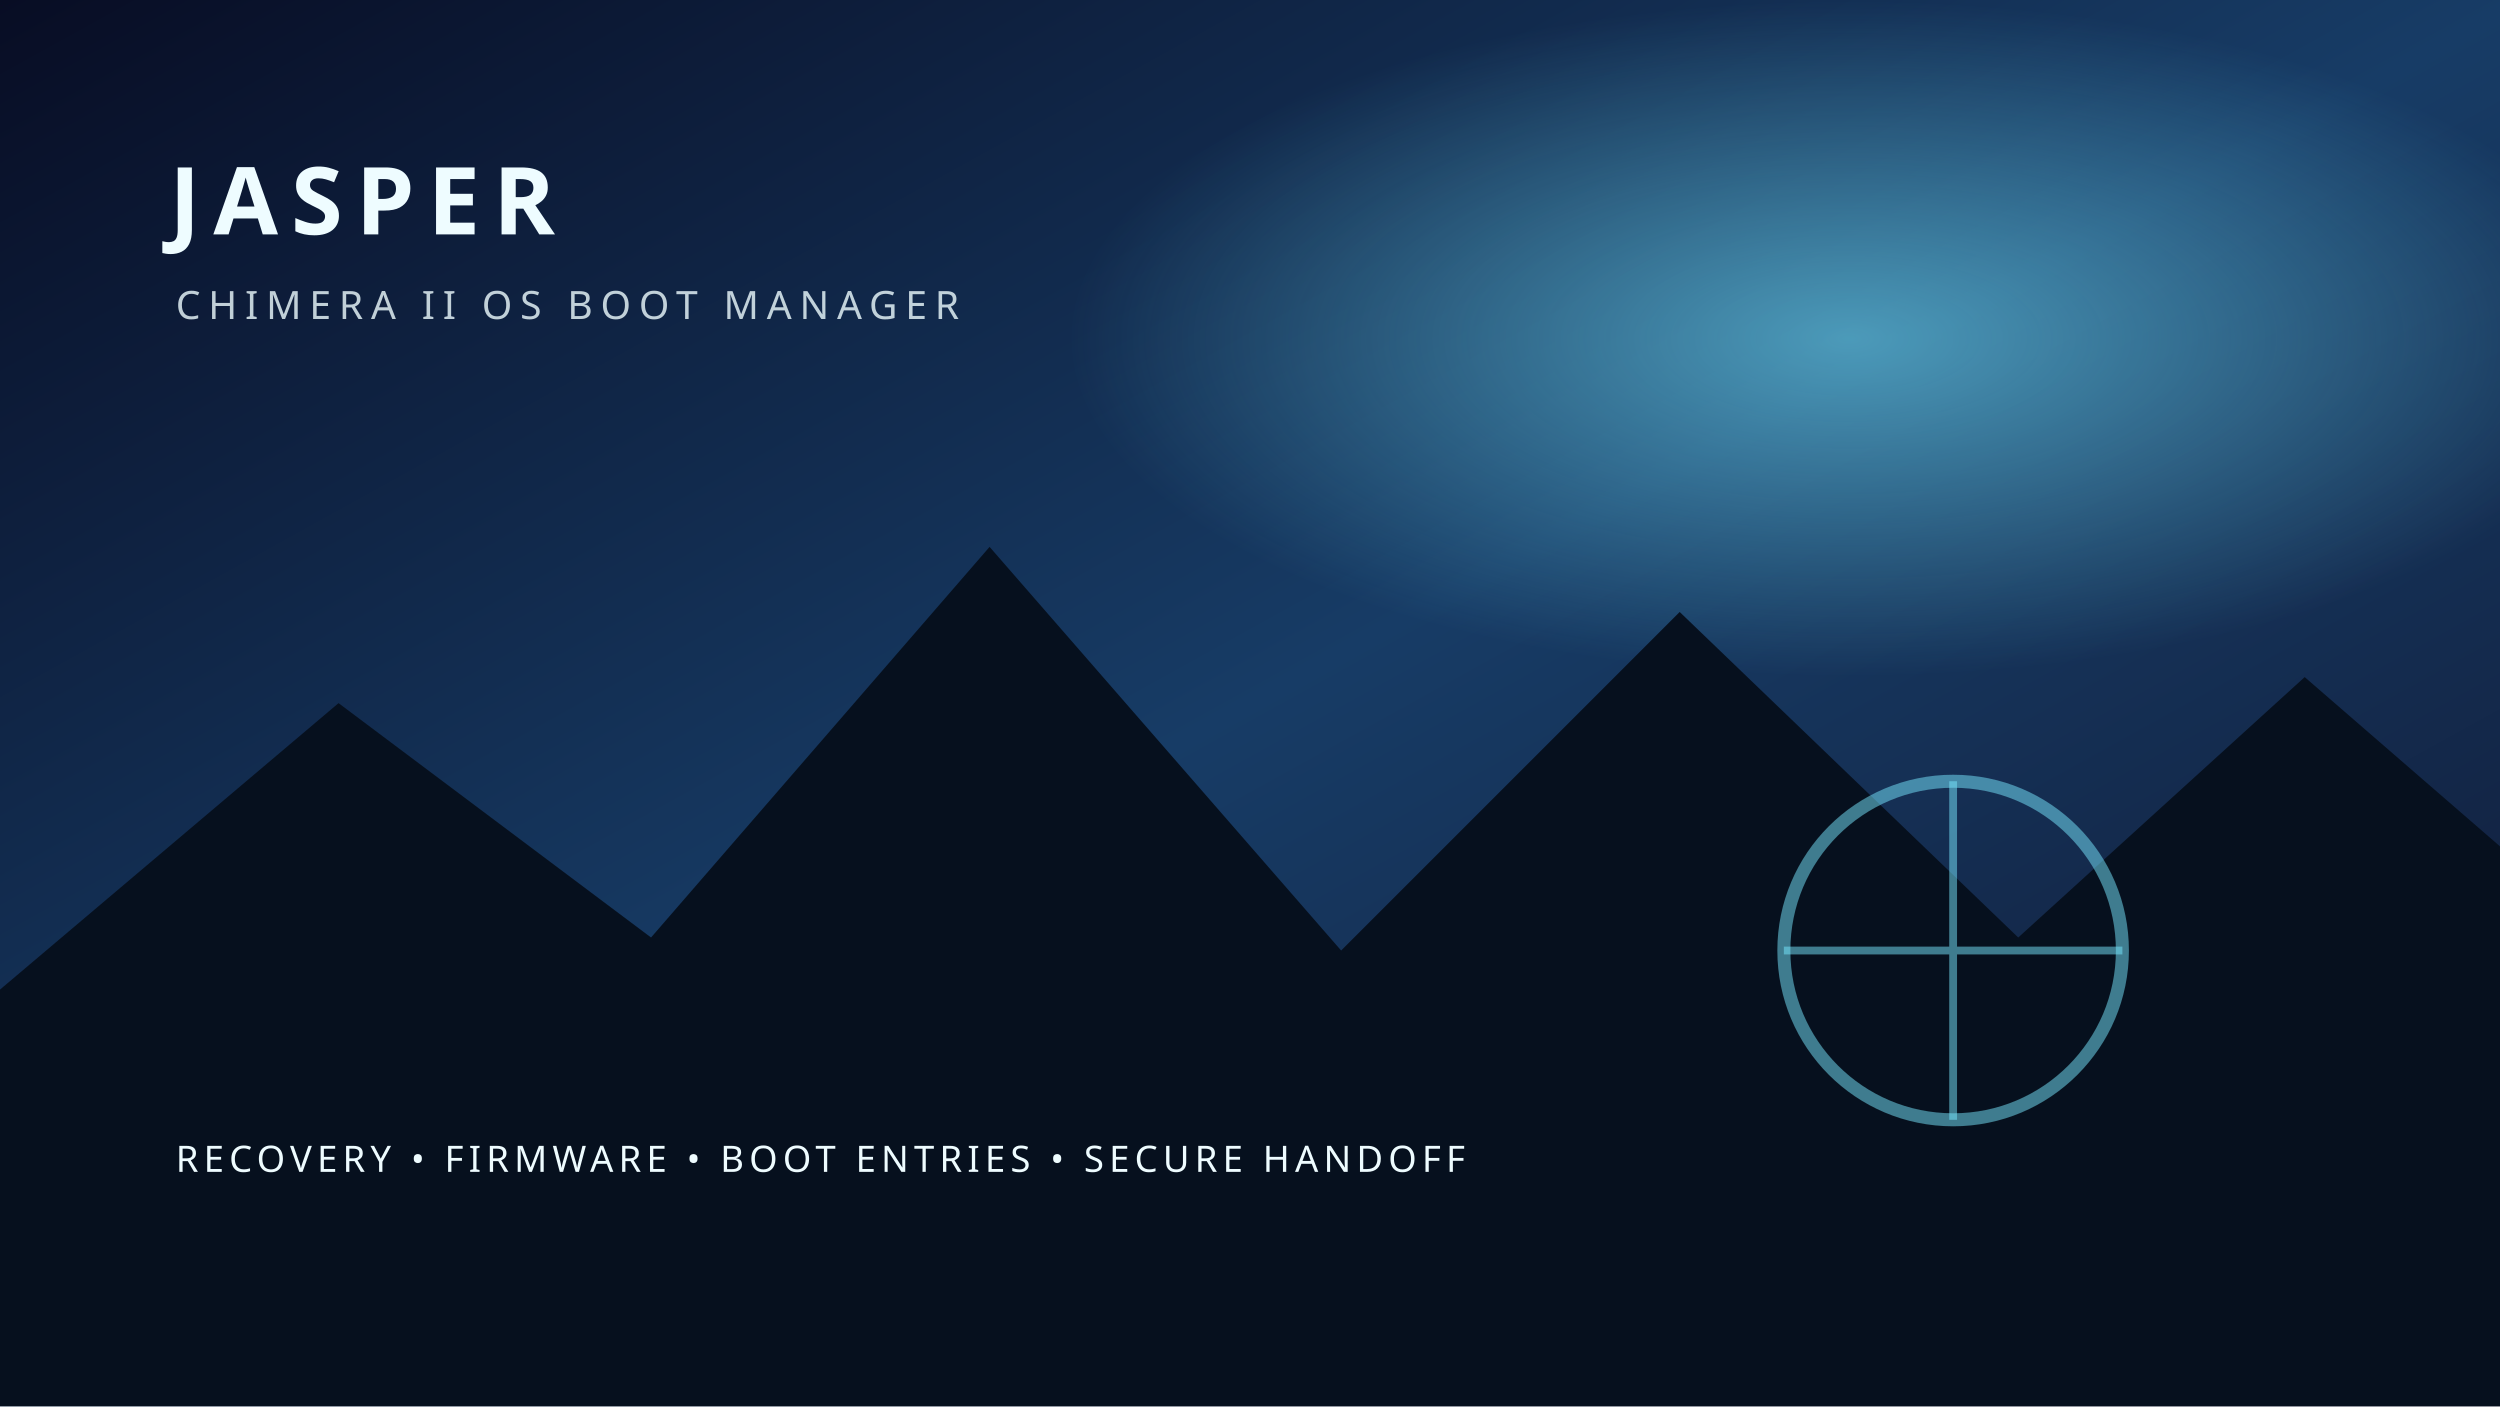
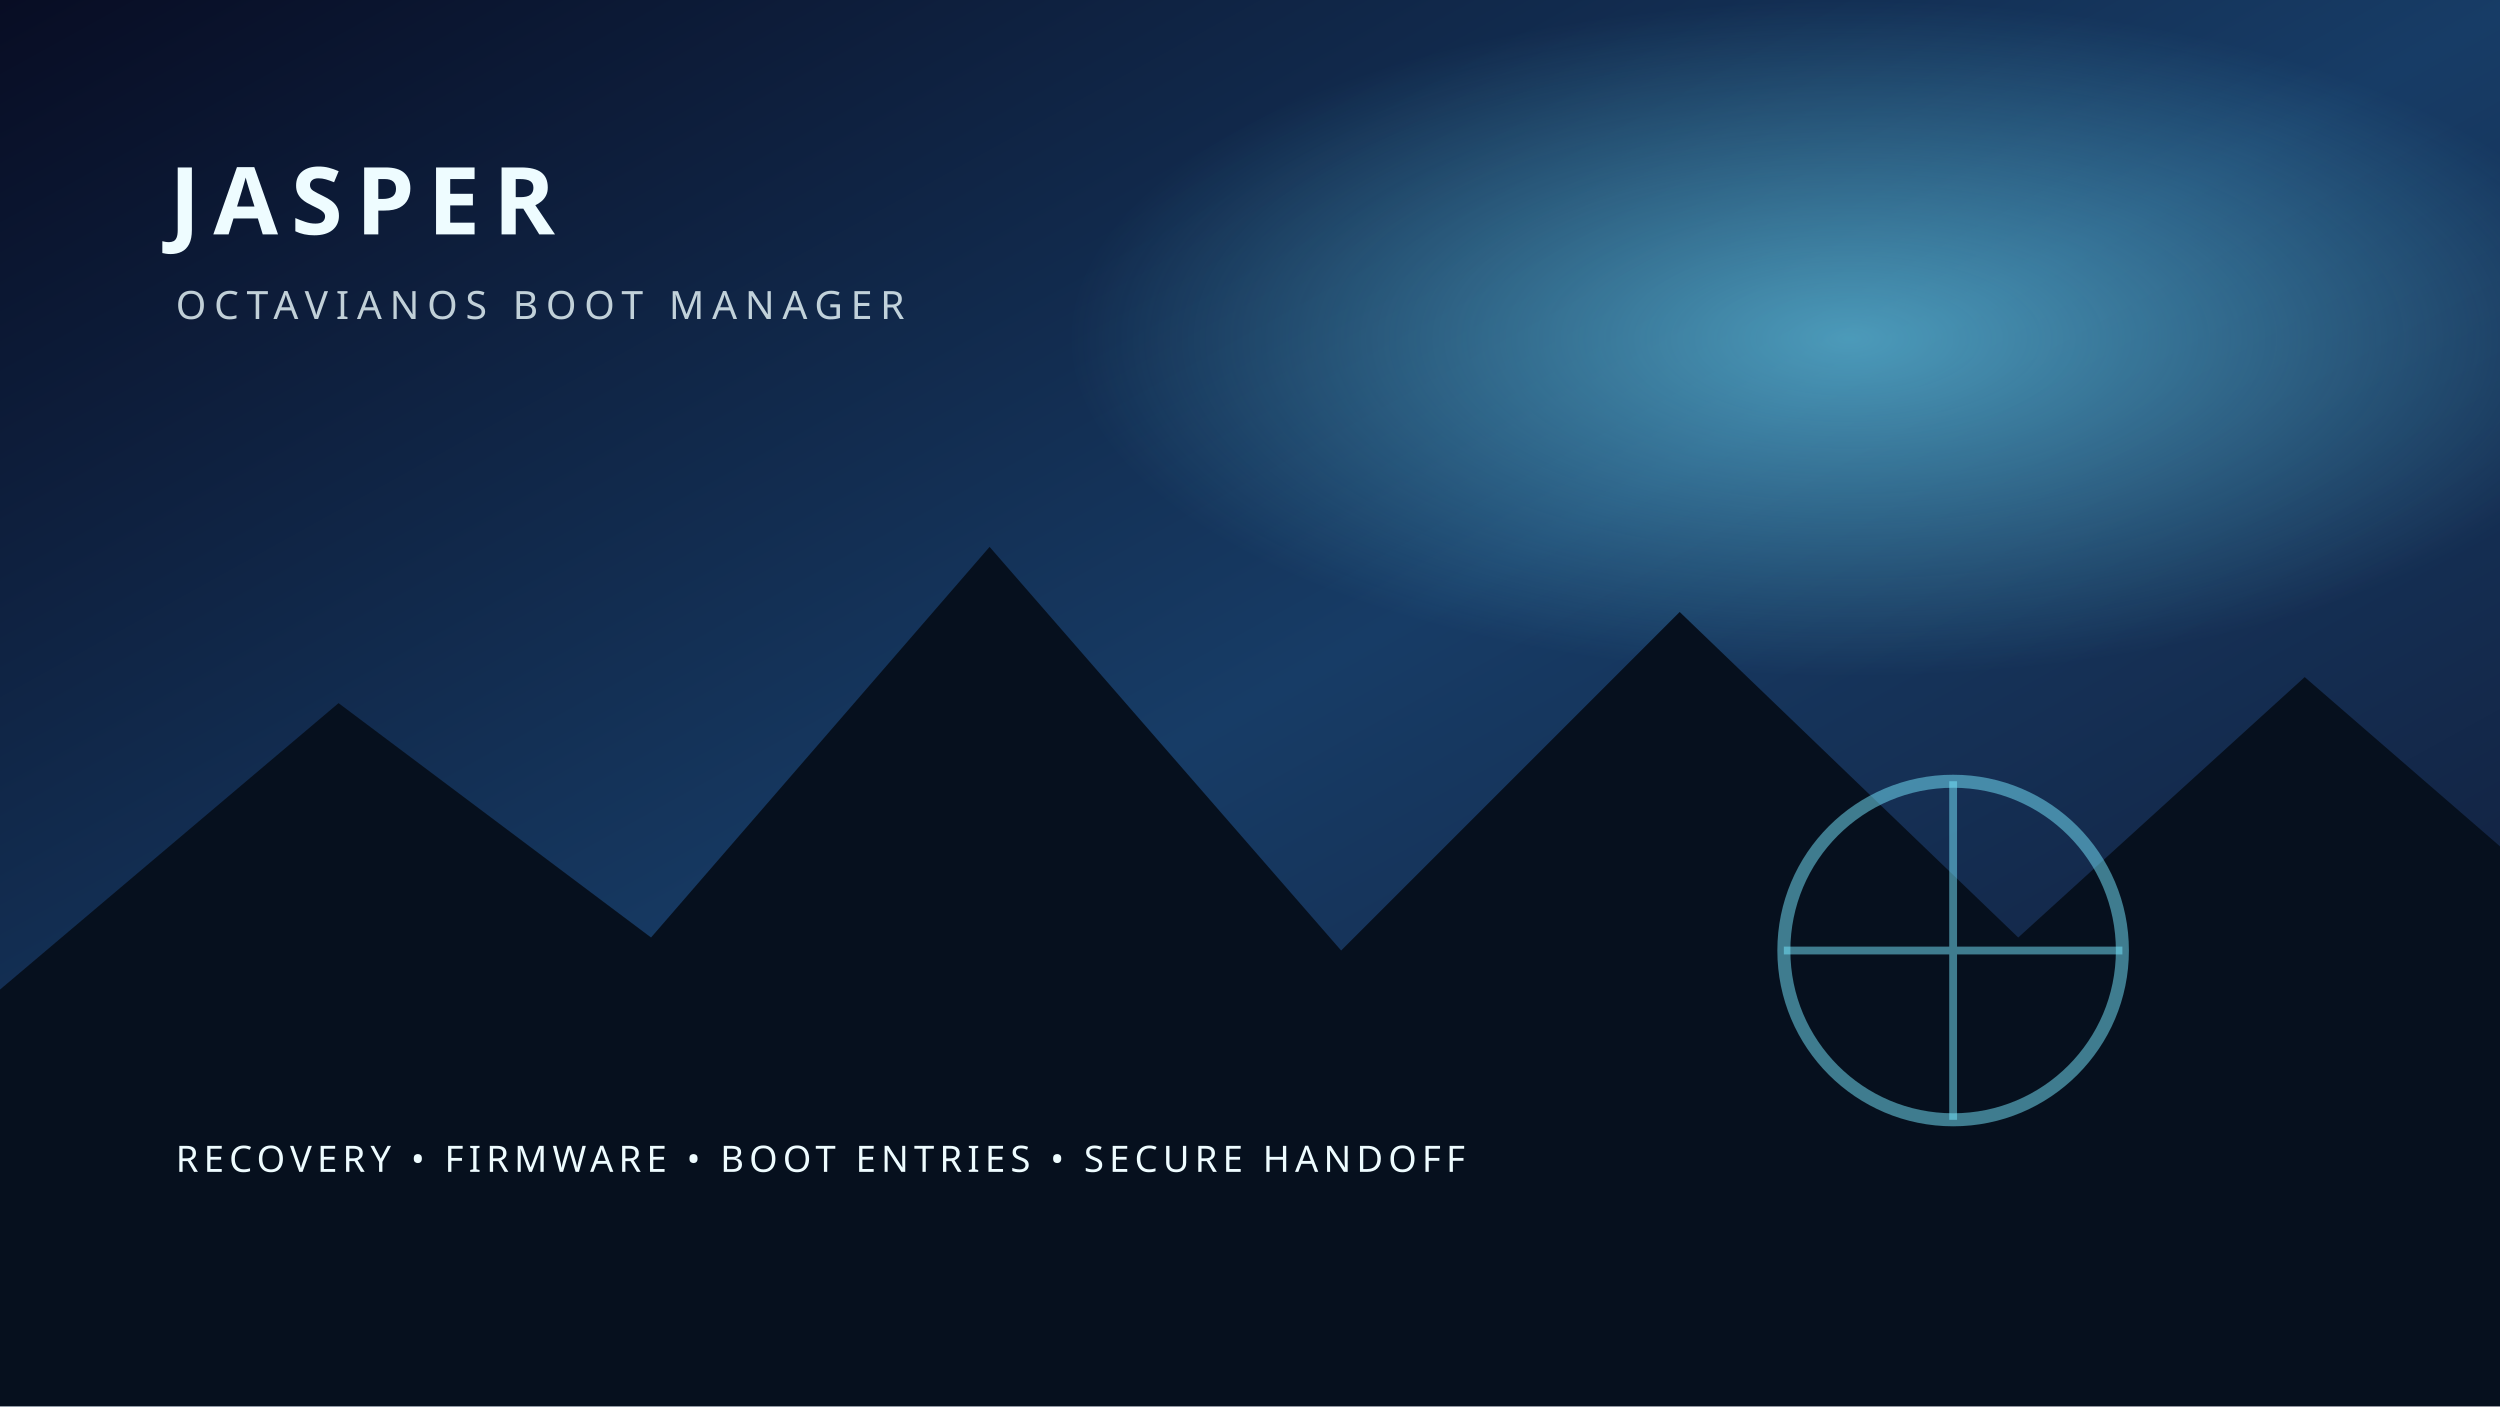
<svg xmlns="http://www.w3.org/2000/svg" width="1920" height="1080">
  <defs>
    <linearGradient id="g" x2="1" y2="1">
      <stop stop-color="#080d24" />
      <stop offset=".5" stop-color="#173c66" />
      <stop offset="1" stop-color="#10152f" />
    </linearGradient>
    <radialGradient id="r">
      <stop stop-color="#77e8ff" stop-opacity=".55" />
      <stop offset="1" stop-color="#77e8ff" stop-opacity="0" />
    </radialGradient>
  </defs>
  <rect width="1920" height="1080" fill="url(#g)" />
  <ellipse cx="1420" cy="260" rx="600" ry="260" fill="url(#r)" />
  <path d="M0 760 260 540 500 720 760 420 1030 730 1290 470 1550 720 1770 520 1920 650V1080H0Z" fill="#06101e" />
  <g fill="#eefcff" font-family="sans-serif">
    <text x="130" y="180" font-size="72" font-weight="700" letter-spacing="10">JASPER</text>
-     <text x="135" y="245" font-size="30" letter-spacing="6" opacity=".8">CHIMERA II OS BOOT MANAGER</text>
+     <text x="135" y="245" font-size="30" letter-spacing="6" opacity=".8">OCTAVIANOS BOOT MANAGER</text>
    <text x="135" y="900" font-size="28" letter-spacing="4">RECOVERY • FIRMWARE • BOOT ENTRIES • SECURE HANDOFF</text>
  </g>
  <circle cx="1500" cy="730" r="130" fill="none" stroke="#77e8ff" stroke-width="10" opacity=".5" />
  <path d="M1500 600v260M1370 730h260" stroke="#77e8ff" stroke-width="6" opacity=".5" />
</svg>
